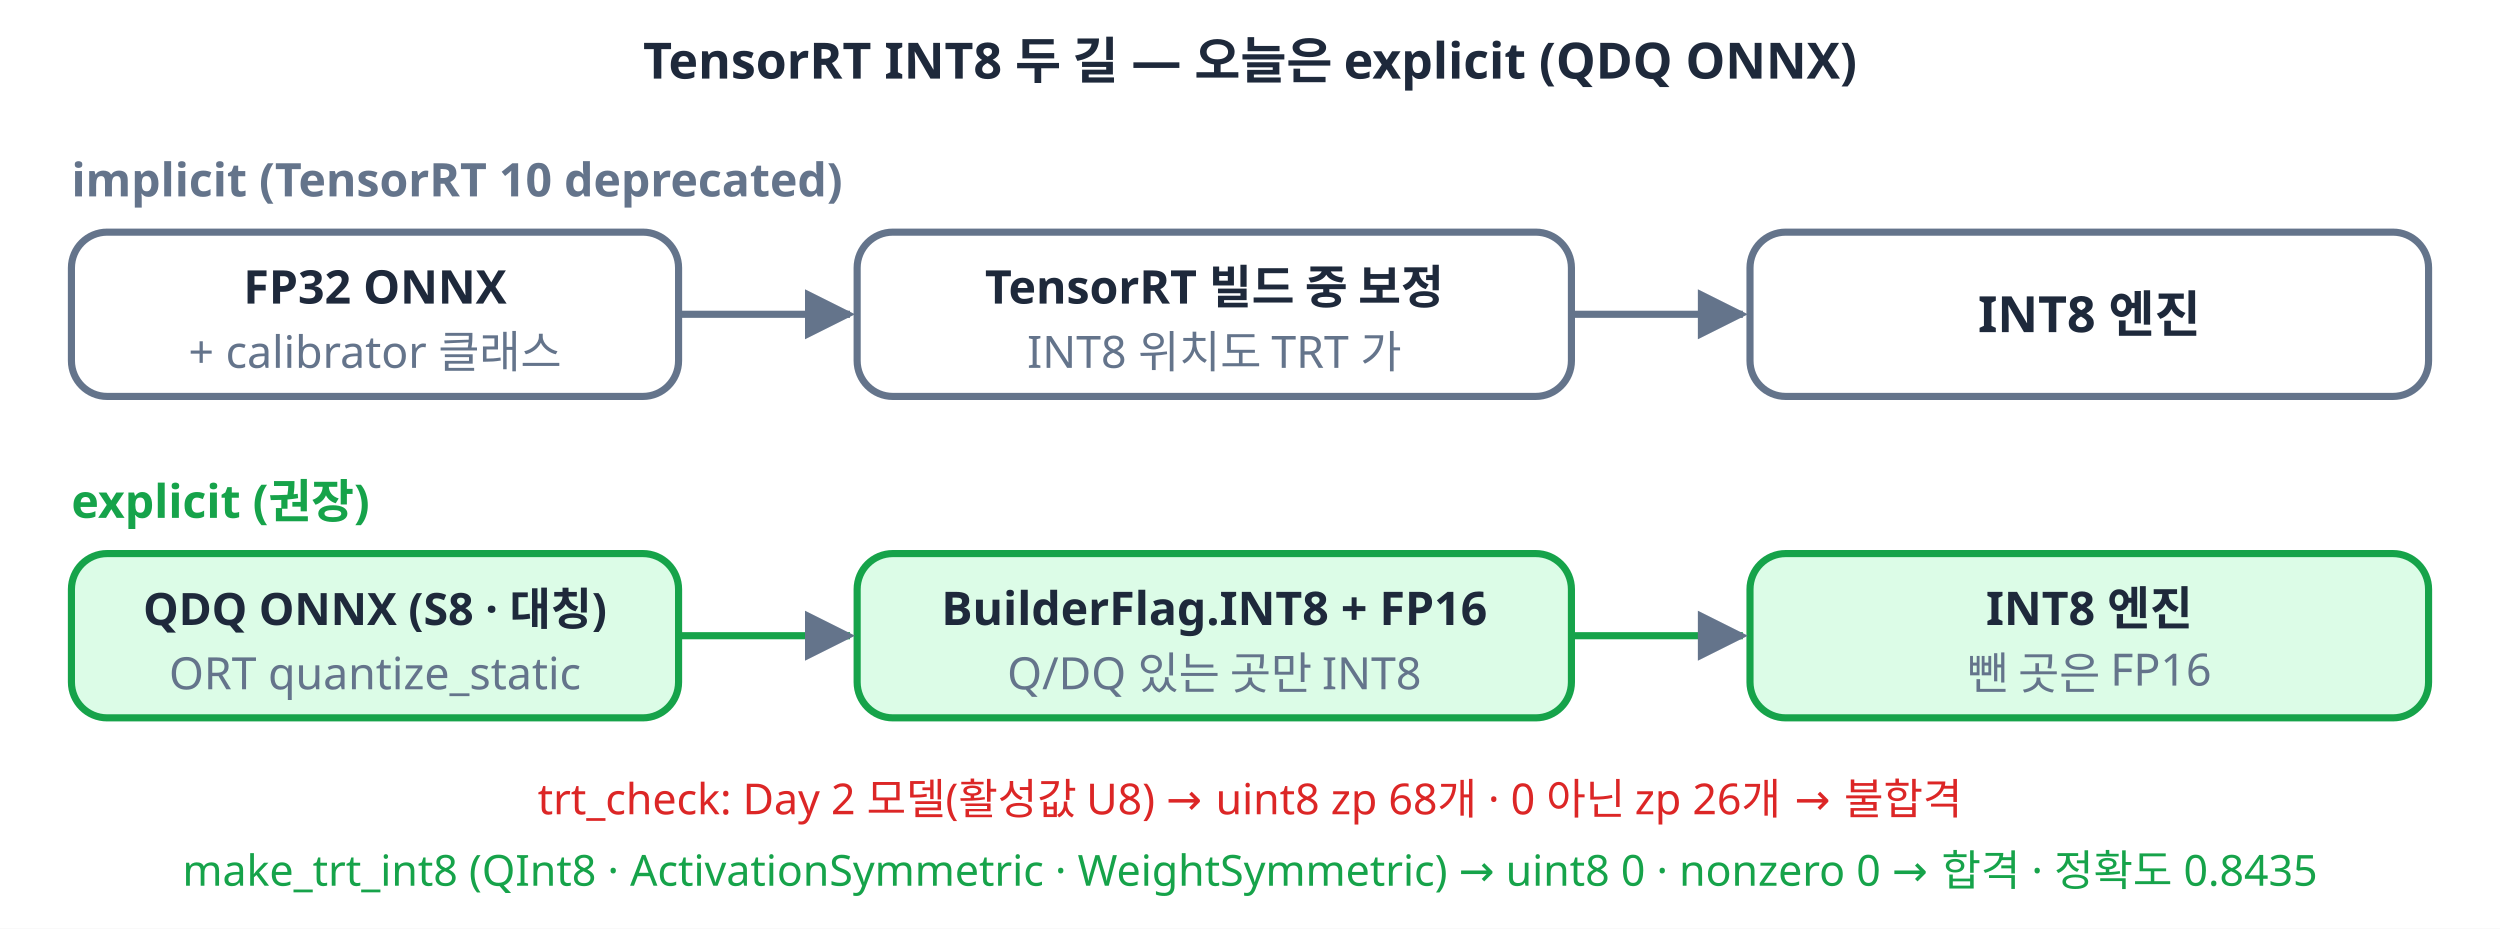
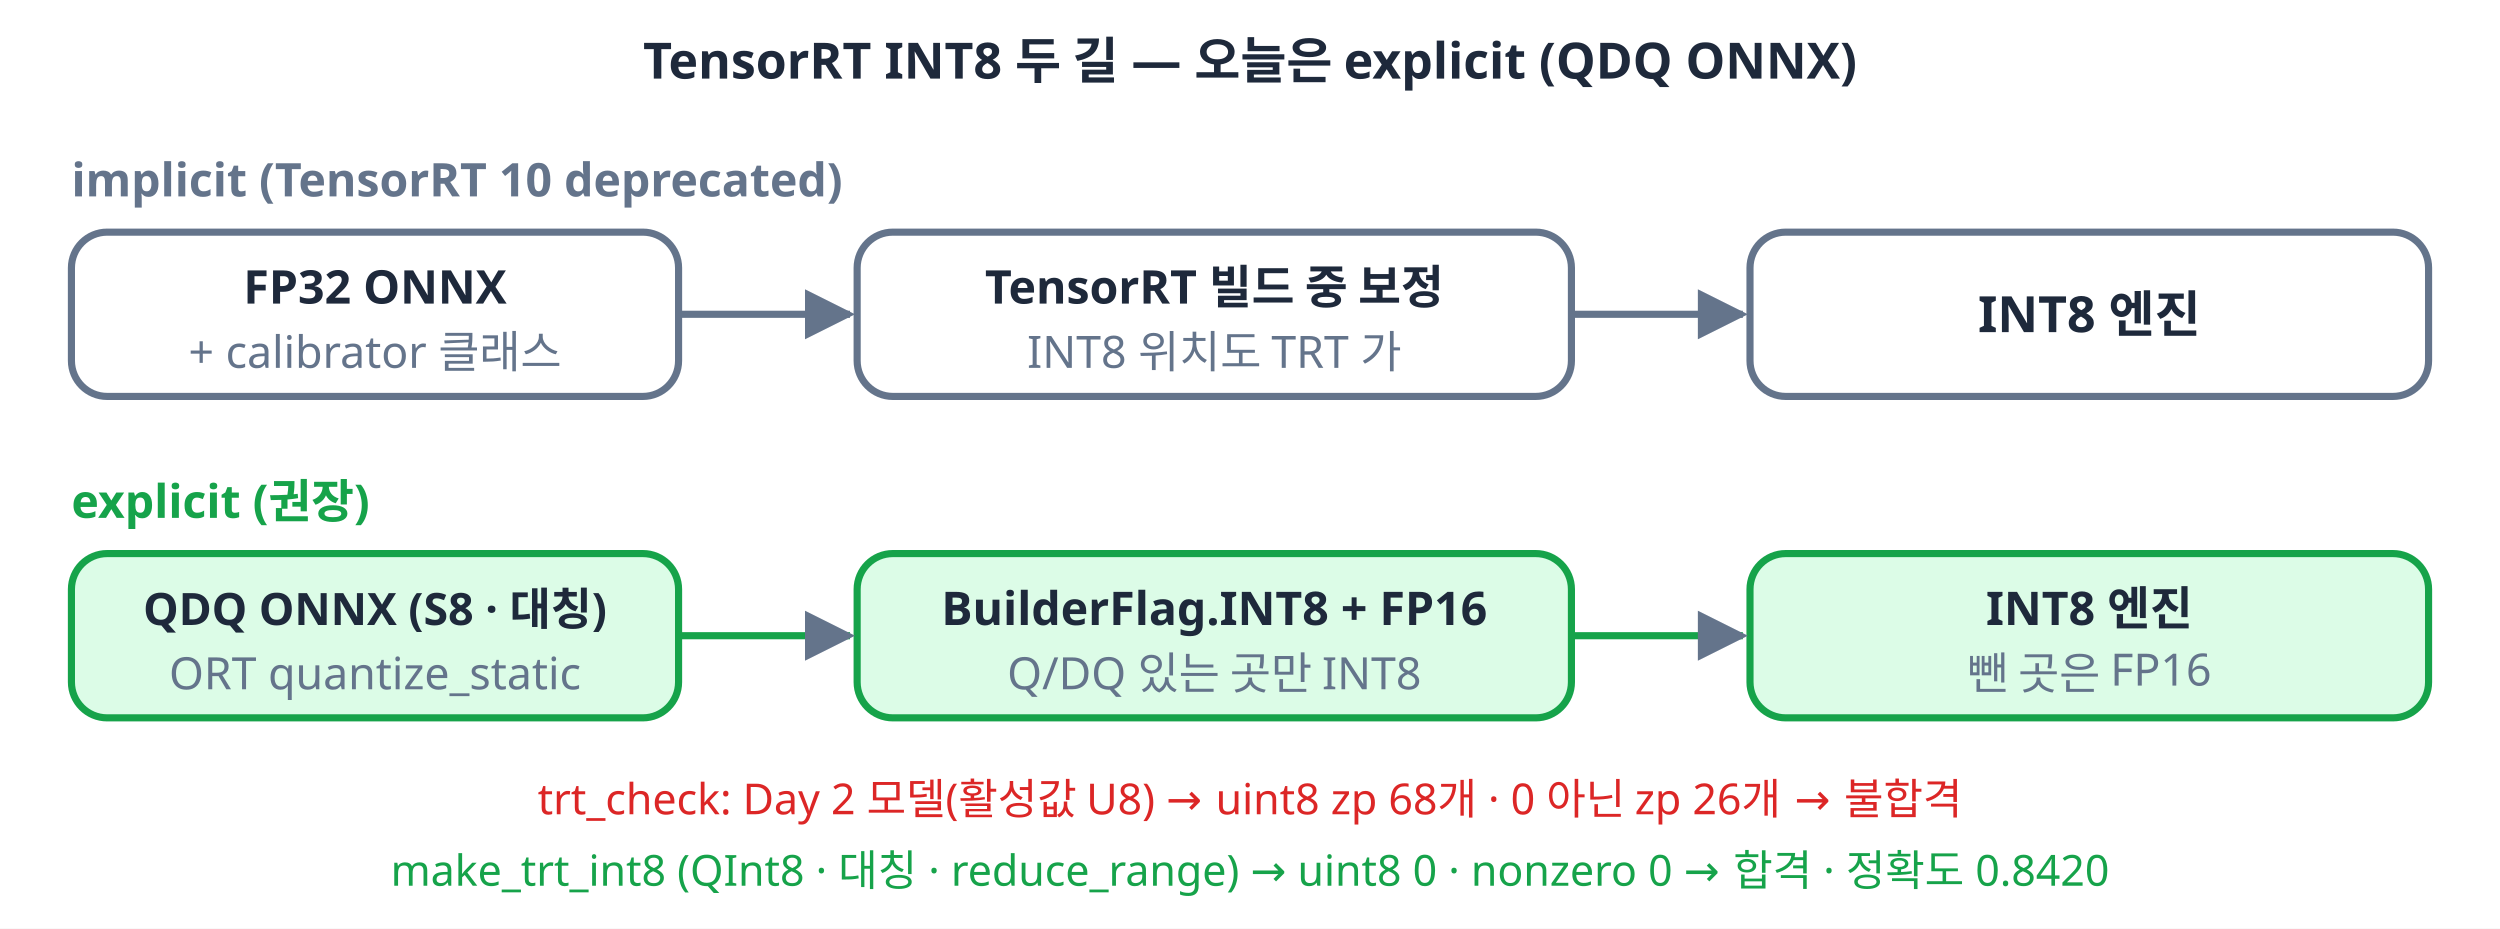
<svg xmlns="http://www.w3.org/2000/svg" viewBox="0 0 700 260" width="700" font-family="IBM Plex Sans KR, Malgun Gothic, Apple SD Gothic Neo, sans-serif">
  <defs>
    <marker id="arr" viewBox="0 0 10 10" refX="9" refY="5" markerWidth="7" markerHeight="7" orient="auto">
      <path d="M0,0 L10,5 L0,10 z" fill="#64748b" />
    </marker>
  </defs>
  <rect width="700" height="260" fill="#fff" />
  <text x="350.0" y="22.0" font-size="14" fill="#1e293b" text-anchor="middle" font-weight="700">TensorRT INT8 두 길 — 오늘은 explicit (QDQ ONNX)</text>
  <text x="20.0" y="55.0" font-size="13" fill="#64748b" text-anchor="start" font-weight="700">implicit (TensorRT 10 deprecated)</text>
  <rect x="20.0" y="65.0" width="170.0" height="46.0" rx="10" fill="#fff" stroke="#64748b" stroke-width="2" />
  <text x="105.0" y="85.0" font-size="13" fill="#1e293b" text-anchor="middle" font-weight="700">FP32 ONNX</text>
  <text x="105.0" y="103.0" font-size="12.5" fill="#64748b" text-anchor="middle">+ calibrator 클래스</text>
  <rect x="240.0" y="65.0" width="200.0" height="46.0" rx="10" fill="#fff" stroke="#64748b" stroke-width="2" />
  <text x="340.0" y="85.0" font-size="13" fill="#1e293b" text-anchor="middle" font-weight="700">TensorRT 빌드 중 보정</text>
  <text x="340.0" y="103.0" font-size="12.5" fill="#64748b" text-anchor="middle">INT8 위치도 TRT 가</text>
  <rect x="490.0" y="65.0" width="190.0" height="46.0" rx="10" fill="#fff" stroke="#64748b" stroke-width="2" />
  <text x="585.0" y="93.0" font-size="14" fill="#1e293b" text-anchor="middle" font-weight="700">INT8 엔진</text>
  <line x1="190.0" y1="88.0" x2="238.0" y2="88.0" stroke="#64748b" stroke-width="2" marker-end="url(#arr)" />
  <line x1="440.0" y1="88.0" x2="488.0" y2="88.0" stroke="#64748b" stroke-width="2" marker-end="url(#arr)" />
  <text x="20.0" y="145.0" font-size="13" fill="#16a34a" text-anchor="start" font-weight="700">explicit (권장)</text>
  <rect x="20.0" y="155.0" width="170.0" height="46.0" rx="10" fill="#dcfce7" stroke="#16a34a" stroke-width="2" />
  <text x="105.0" y="175.0" font-size="12.5" fill="#1e293b" text-anchor="middle" font-weight="700">QDQ ONNX (S8 · 대칭)</text>
  <text x="105.0" y="193.0" font-size="12.5" fill="#64748b" text-anchor="middle">ORT quantize_static</text>
  <rect x="240.0" y="155.0" width="200.0" height="46.0" rx="10" fill="#dcfce7" stroke="#16a34a" stroke-width="2" />
  <text x="340.0" y="175.0" font-size="13" fill="#1e293b" text-anchor="middle" font-weight="700">BuilderFlag.INT8 + FP16</text>
  <text x="340.0" y="193.0" font-size="12.5" fill="#64748b" text-anchor="middle">Q/DQ 있는 곳만 INT8</text>
  <rect x="490.0" y="155.0" width="190.0" height="46.0" rx="10" fill="#dcfce7" stroke="#16a34a" stroke-width="2" />
  <text x="585.0" y="175.0" font-size="13" fill="#1e293b" text-anchor="middle" font-weight="700">INT8 엔진</text>
  <text x="585.0" y="193.0" font-size="12.5" fill="#64748b" text-anchor="middle">뺀 곳은 FP16</text>
  <line x1="190.0" y1="178.0" x2="238.0" y2="178.0" stroke="#16a34a" stroke-width="2" marker-end="url(#arr)" />
  <line x1="440.0" y1="178.0" x2="488.0" y2="178.0" stroke="#16a34a" stroke-width="2" marker-end="url(#arr)" />
  <text x="350.0" y="228.0" font-size="12" fill="#dc2626" text-anchor="middle">trt_check: Day 2 모델(활성값 U8) → uint8 zp 68개 · 0 아닌 zp 26개 → 불합격</text>
-   <text x="350.0" y="248.0" font-size="12" fill="#16a34a" text-anchor="middle">make_trt_int8 (QInt8 · ActivationSymmetric · WeightSymmetric) → uint8 0 · nonzero 0 → 합격 · 정확도 0.8435</text>
+   <text x="350.0" y="248.0" font-size="12" fill="#16a34a" text-anchor="middle">make_trt_int8 (QInt8 · 대칭 · reduce_range) → uint8 0 · nonzero 0 → 합격 · 정확도 0.8420</text>
</svg>
